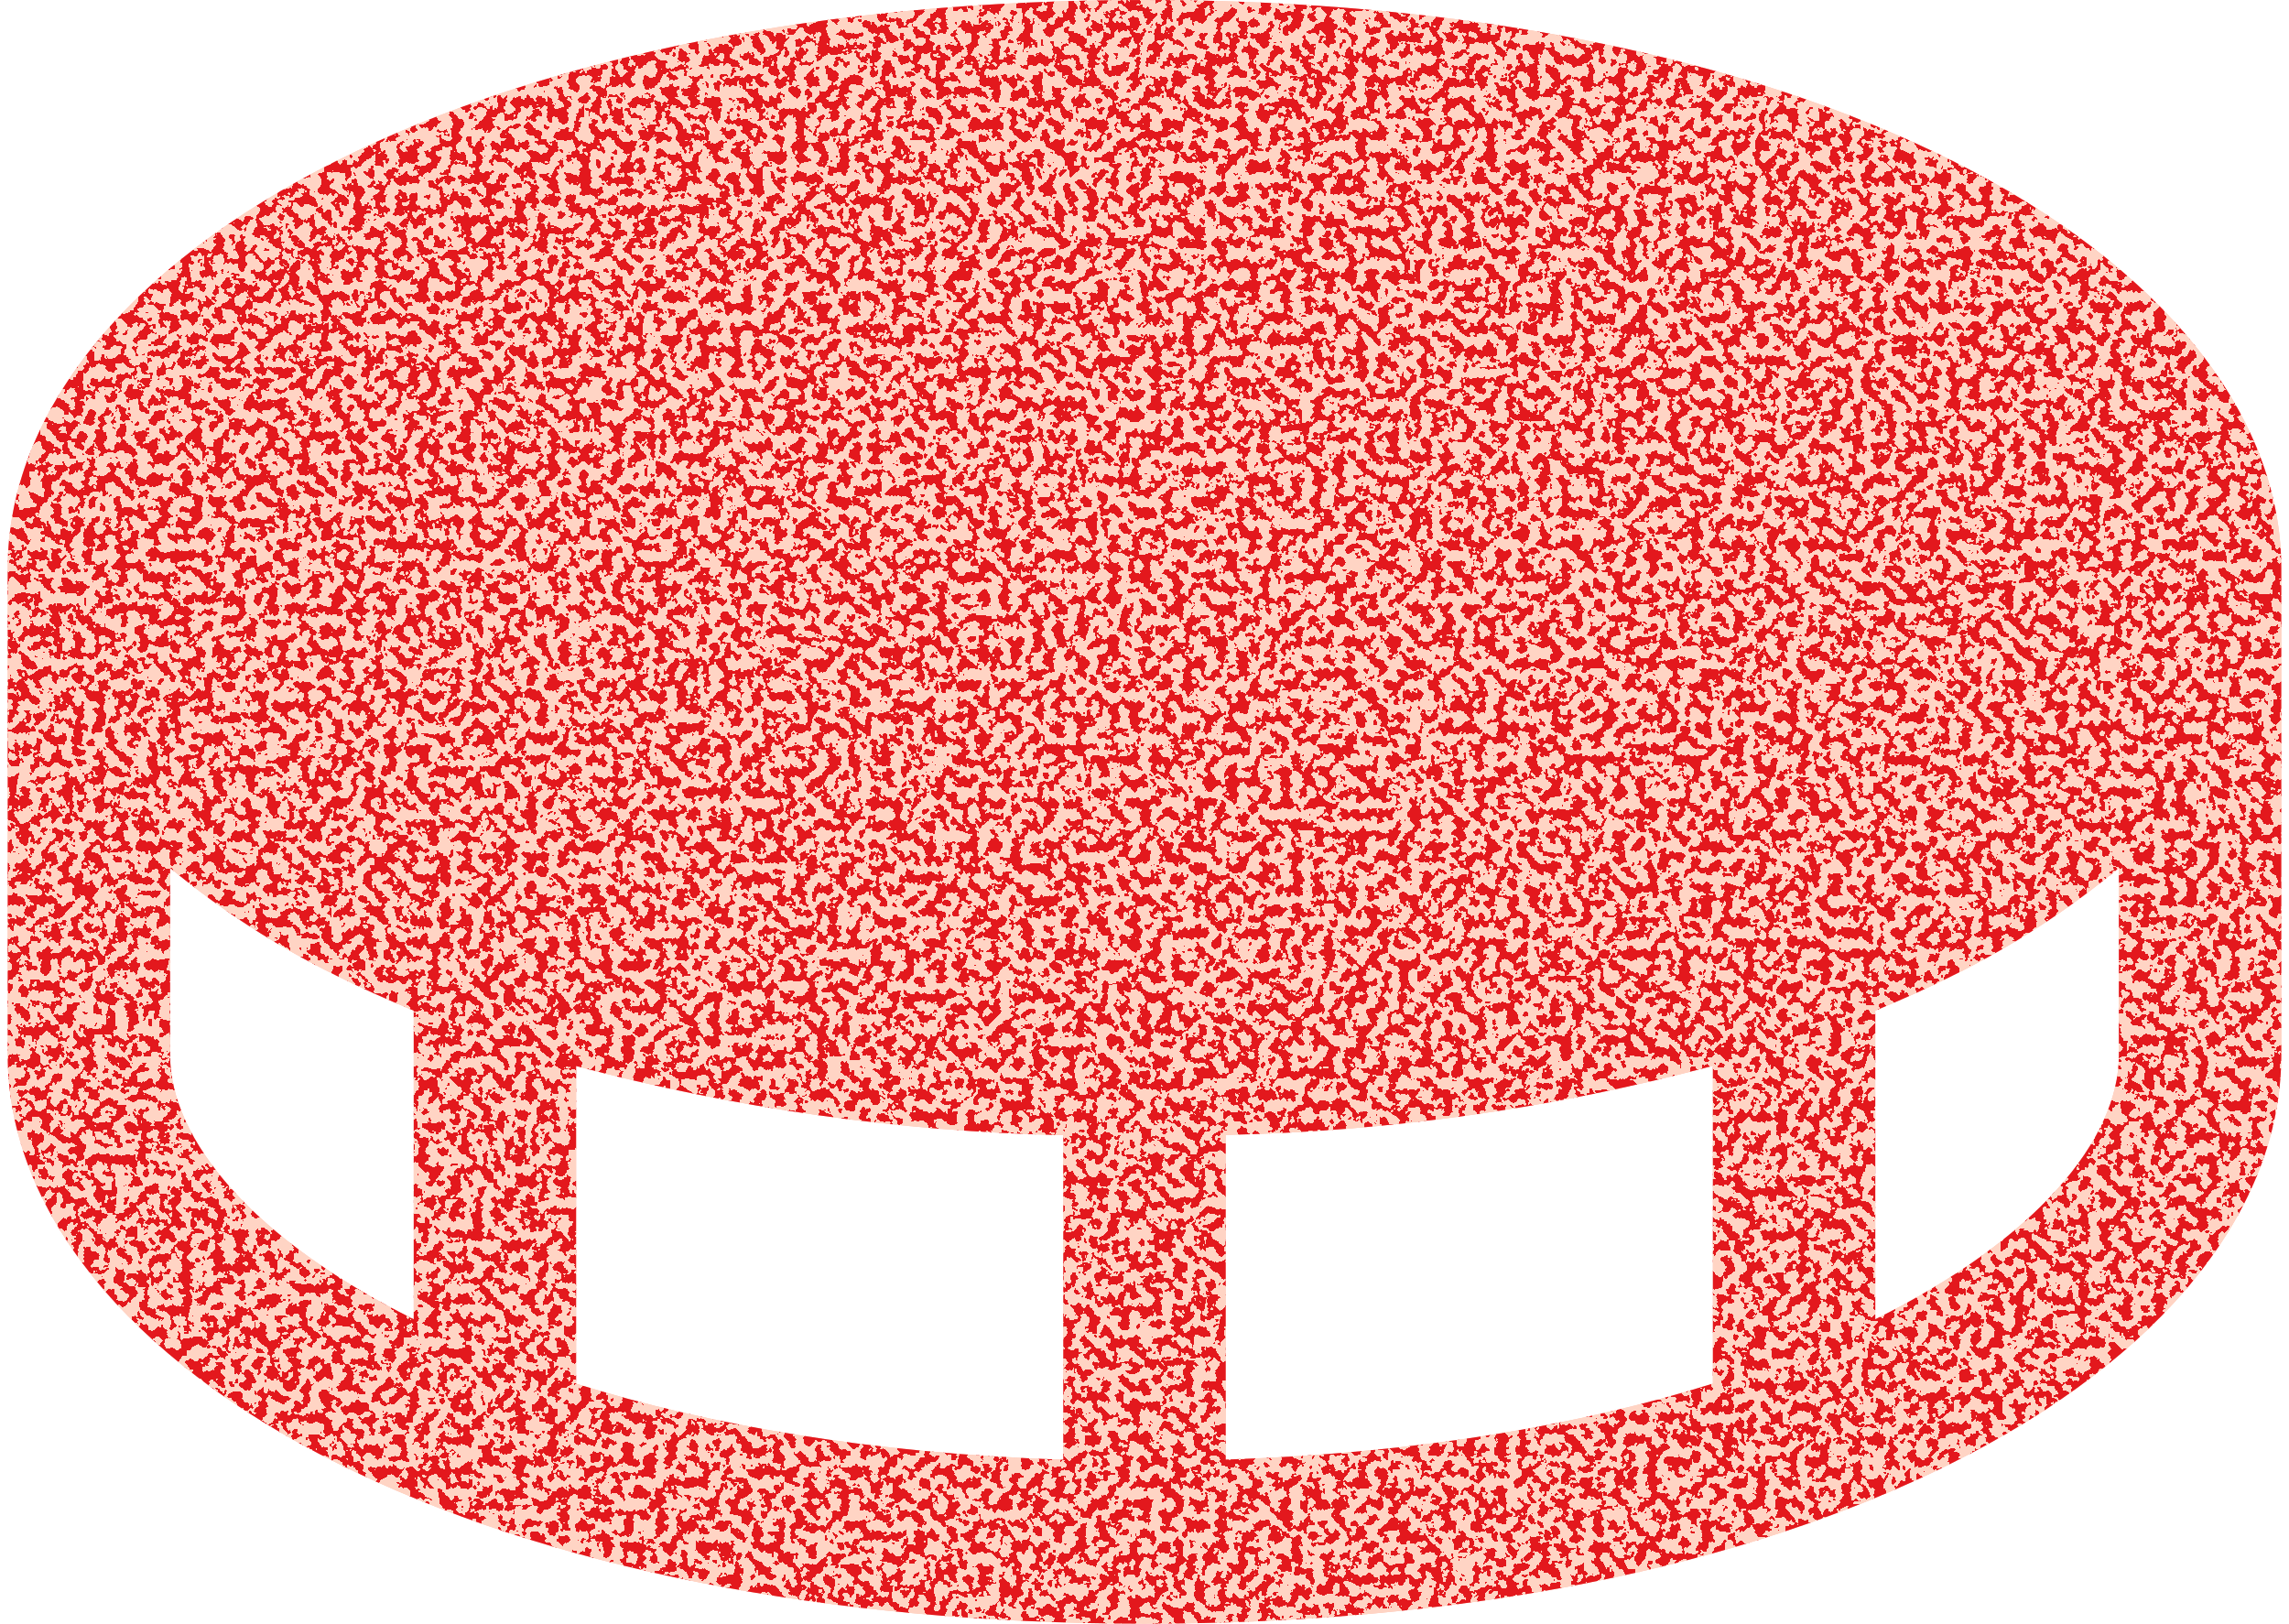
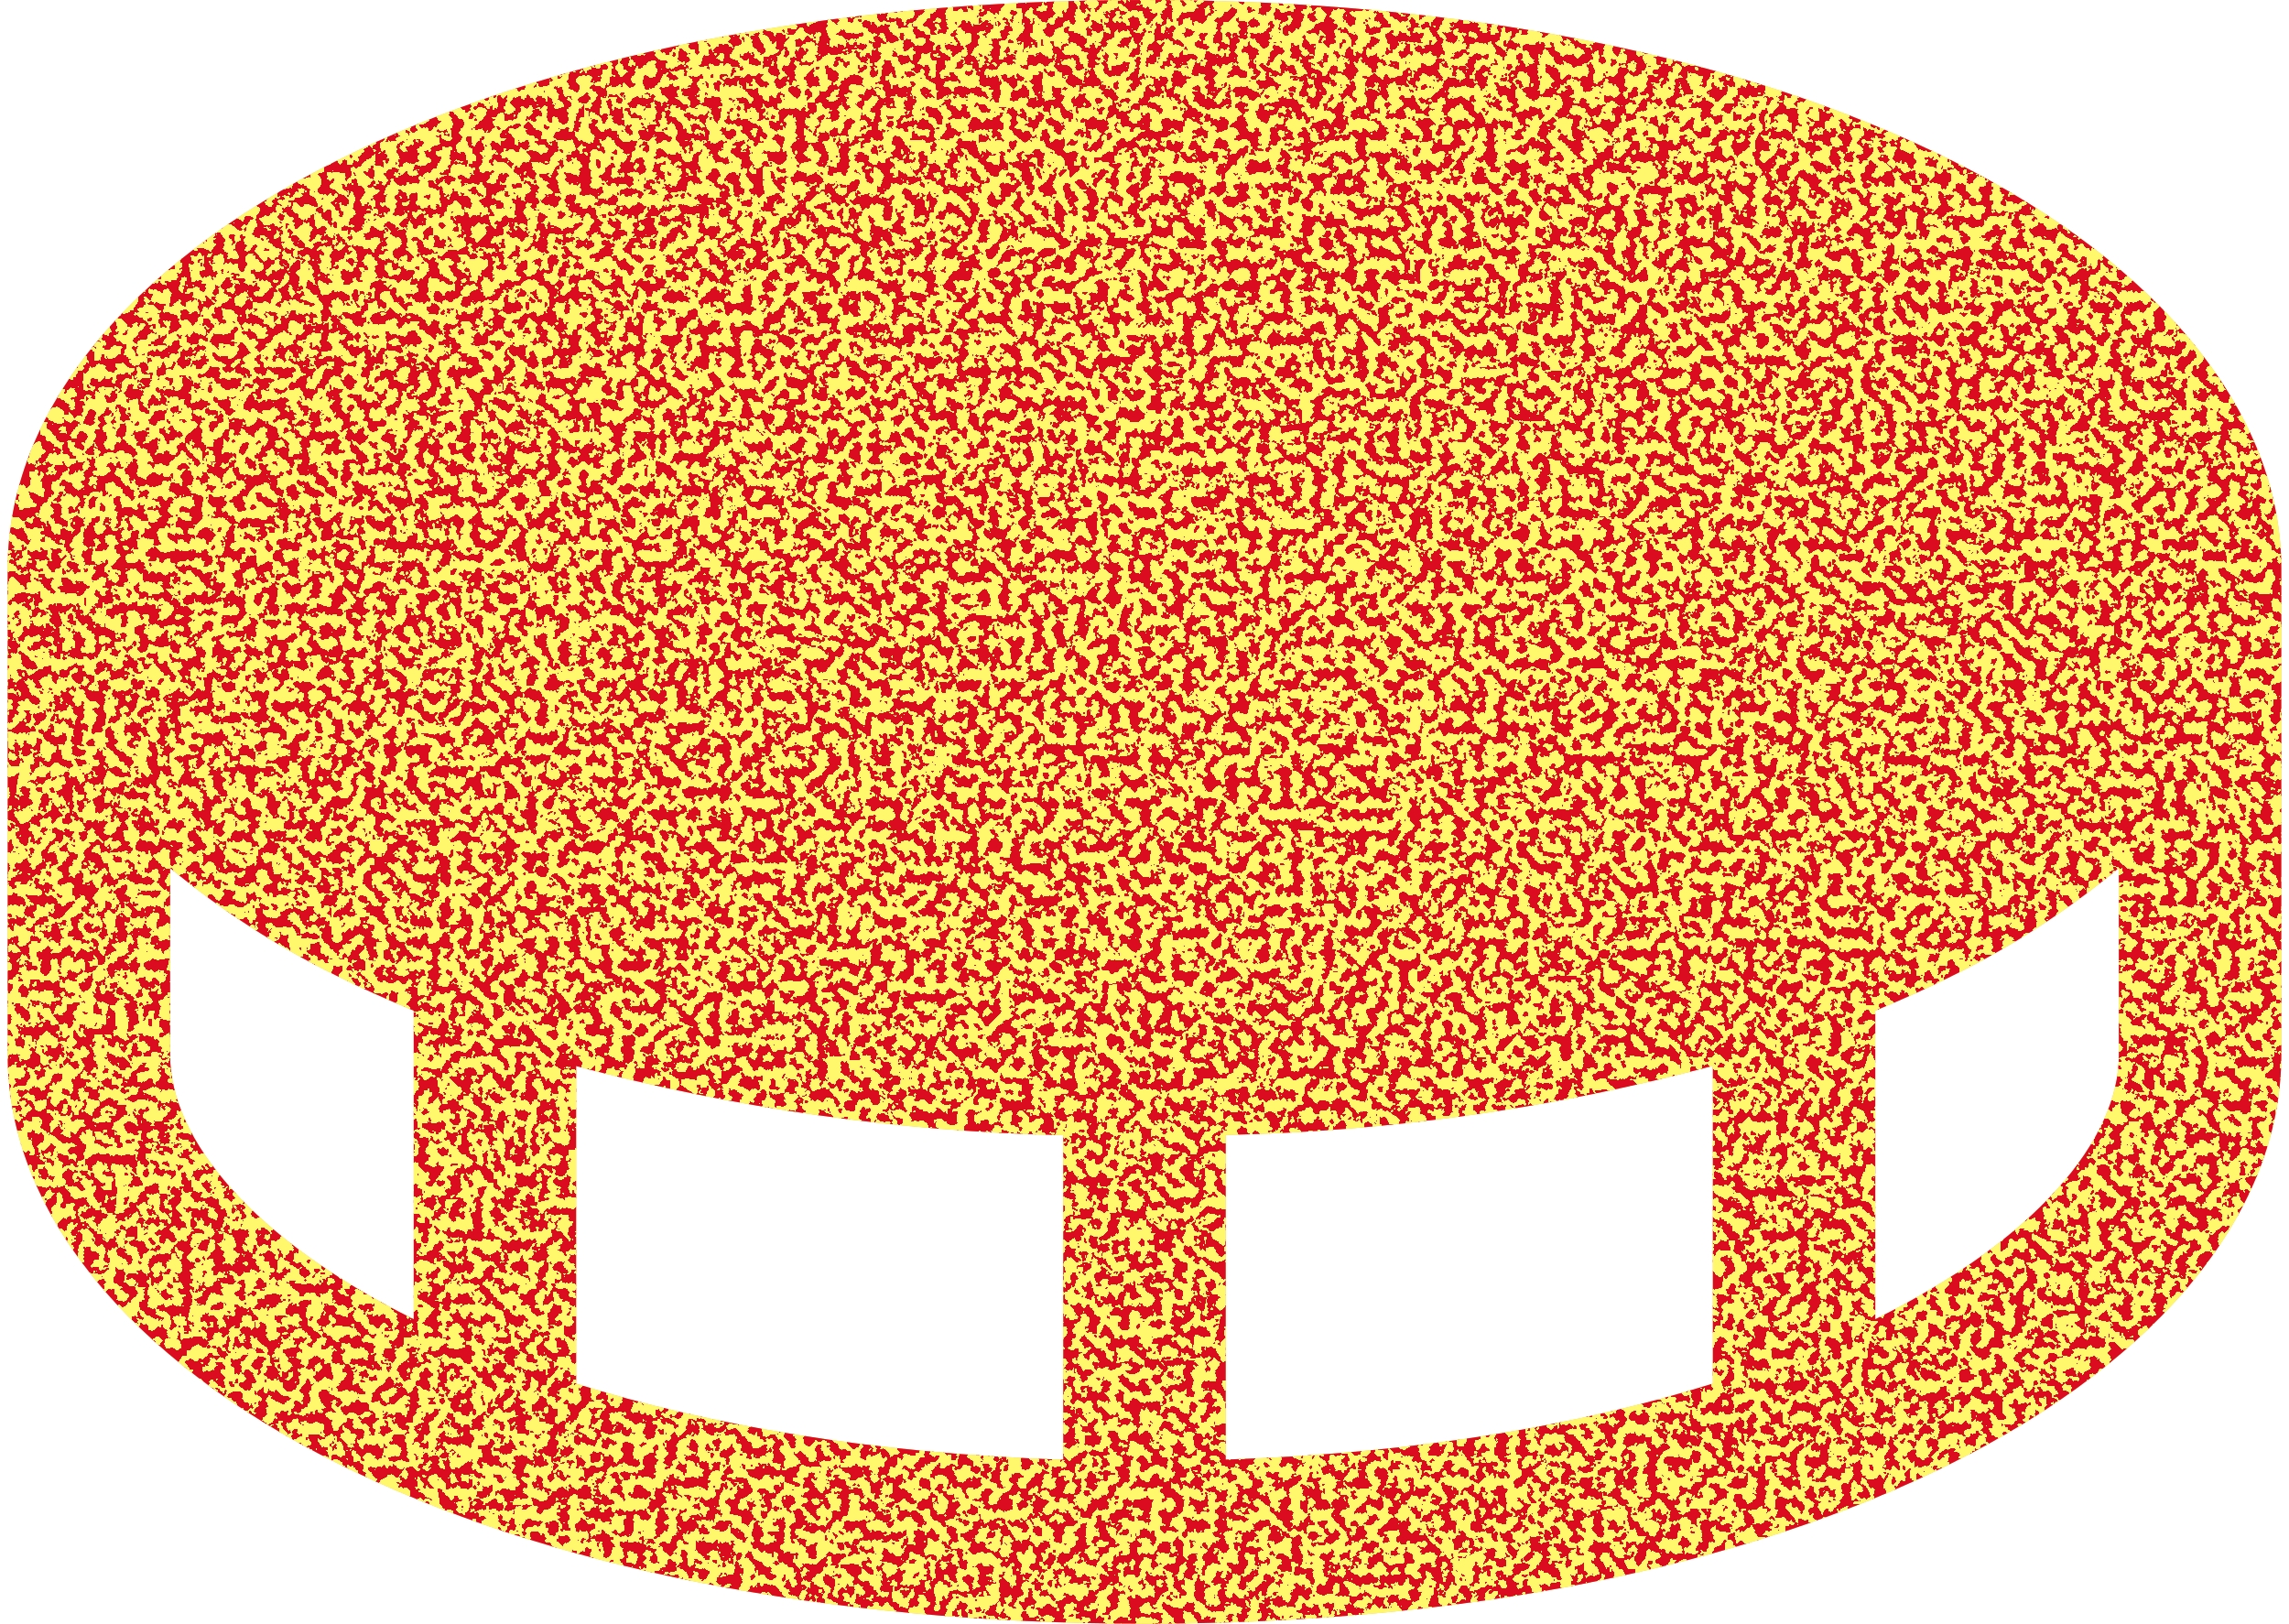
<svg xmlns="http://www.w3.org/2000/svg" overflow="visible" width="148" height="105" viewBox="0 0 147.552 105.394" fill="none">
  <g filter="url(#coin_noise)">
-     <path id="Vector" d="M126.196 10.434C112.541 3.61 94.413 0 73.776 0C53.138 0 35.011 3.61 21.355 10.434C7.7 17.258 0 26.862 0 36.888V68.506C0 78.532 7.786 88.169 21.355 94.96C34.925 101.751 53.138 105.394 73.776 105.394C94.413 105.394 112.541 101.784 126.196 94.96C139.851 88.136 147.552 78.532 147.552 68.506V36.888C147.552 26.862 139.766 17.225 126.196 10.434ZM68.506 73.671V94.749C55.991 94.341 45.451 92.497 36.888 89.816V69.198C47.211 71.948 57.826 73.454 68.506 73.684V73.671ZM79.046 73.671C89.726 73.441 100.341 71.935 110.664 69.185V89.809C102.101 92.49 91.561 94.334 79.046 94.743V73.671ZM10.539 68.506V56.34C13.856 59.092 17.487 61.442 21.355 63.342C22.956 64.139 24.649 64.89 26.349 65.601V85.633C15.921 80.468 10.539 73.967 10.539 68.506ZM121.203 85.633V65.601C122.923 64.89 124.596 64.139 126.196 63.342C130.065 61.442 133.696 59.092 137.012 56.34V68.506C137.012 73.967 131.631 80.468 121.203 85.633Z" fill="#FFC2B0" />
+     <path id="Vector" d="M126.196 10.434C112.541 3.61 94.413 0 73.776 0C53.138 0 35.011 3.61 21.355 10.434C7.7 17.258 0 26.862 0 36.888V68.506C0 78.532 7.786 88.169 21.355 94.96C34.925 101.751 53.138 105.394 73.776 105.394C94.413 105.394 112.541 101.784 126.196 94.96C139.851 88.136 147.552 78.532 147.552 68.506V36.888C147.552 26.862 139.766 17.225 126.196 10.434ZM68.506 73.671V94.749C55.991 94.341 45.451 92.497 36.888 89.816V69.198C47.211 71.948 57.826 73.454 68.506 73.684V73.671ZM79.046 73.671C89.726 73.441 100.341 71.935 110.664 69.185V89.809C102.101 92.49 91.561 94.334 79.046 94.743V73.671ZM10.539 68.506V56.34C13.856 59.092 17.487 61.442 21.355 63.342C22.956 64.139 24.649 64.89 26.349 65.601V85.633C15.921 80.468 10.539 73.967 10.539 68.506ZM121.203 85.633V65.601C122.923 64.89 124.596 64.139 126.196 63.342C130.065 61.442 133.696 59.092 137.012 56.34V68.506C137.012 73.967 131.631 80.468 121.203 85.633Z" fill="#FFC12C" />
  </g>
  <defs>
    <filter id="coin_noise" x="-8" y="-8" width="164" height="122" filterUnits="userSpaceOnUse" color-interpolation-filters="sRGB">
      <feFlood flood-opacity="0" result="BackgroundImageFix" />
      <feBlend mode="normal" in="SourceGraphic" in2="BackgroundImageFix" result="shape" />
      <feTurbulence type="fractalNoise" baseFrequency="1.429 1.429" stitchTiles="stitch" numOctaves="3" result="noise" seed="3597" />
      <feColorMatrix in="noise" type="luminanceToAlpha" result="alphaNoise" />
      <feComponentTransfer in="alphaNoise" result="coloredNoise1">
        <feFuncA type="discrete" tableValues="1 1 1 1 1 1 1 1 1 1 1 1 1 1 1 1 1 1 1 1 1 1 1 1 1 1 1 1 1 1 1 1 1 1 1 1 1 1 1 1 1 1 1 1 1 1 1 1 1 1 1 0 0 0 0 0 0 0 0 0 0 0 0 0 0 0 0 0 0 0 0 0 0 0 0 0 0 0 0 0 0 0 0 0 0 0 0 0 0 0 0 0 0 0 0 0 0 0 0 0 " />
      </feComponentTransfer>
      <feComposite operator="in" in2="shape" in="coloredNoise1" result="noise1Clipped" />
      <feComponentTransfer in="alphaNoise" result="coloredNoise2">
        <feFuncA type="discrete" tableValues="0 0 0 0 0 0 0 0 0 0 0 0 0 0 0 0 0 0 0 0 0 0 0 0 0 0 0 0 0 0 0 0 0 0 0 0 0 0 0 0 0 0 0 0 0 0 0 0 0 1 1 1 1 1 1 1 1 1 1 1 1 1 1 1 1 1 1 1 1 1 1 1 1 1 1 1 1 1 1 1 1 1 1 1 1 1 1 1 1 1 1 1 1 1 1 1 1 1 1 1 " />
      </feComponentTransfer>
      <feComposite operator="in" in2="shape" in="coloredNoise2" result="noise2Clipped" />
-       <feFlood flood-color="#E3181D" result="color1Flood" />
+       <feFlood flood-color="#DB0B20" result="color1Flood" />
      <feComposite operator="in" in2="noise1Clipped" in="color1Flood" result="color1" />
-       <feFlood flood-color="#FFD4C4" result="color2Flood" />
+       <feFlood flood-color="#FFF86D" result="color2Flood" />
      <feComposite operator="in" in2="noise2Clipped" in="color2Flood" result="color2" />
      <feMerge>
        <feMergeNode in="shape" />
        <feMergeNode in="color1" />
        <feMergeNode in="color2" />
      </feMerge>
    </filter>
  </defs>
</svg>
